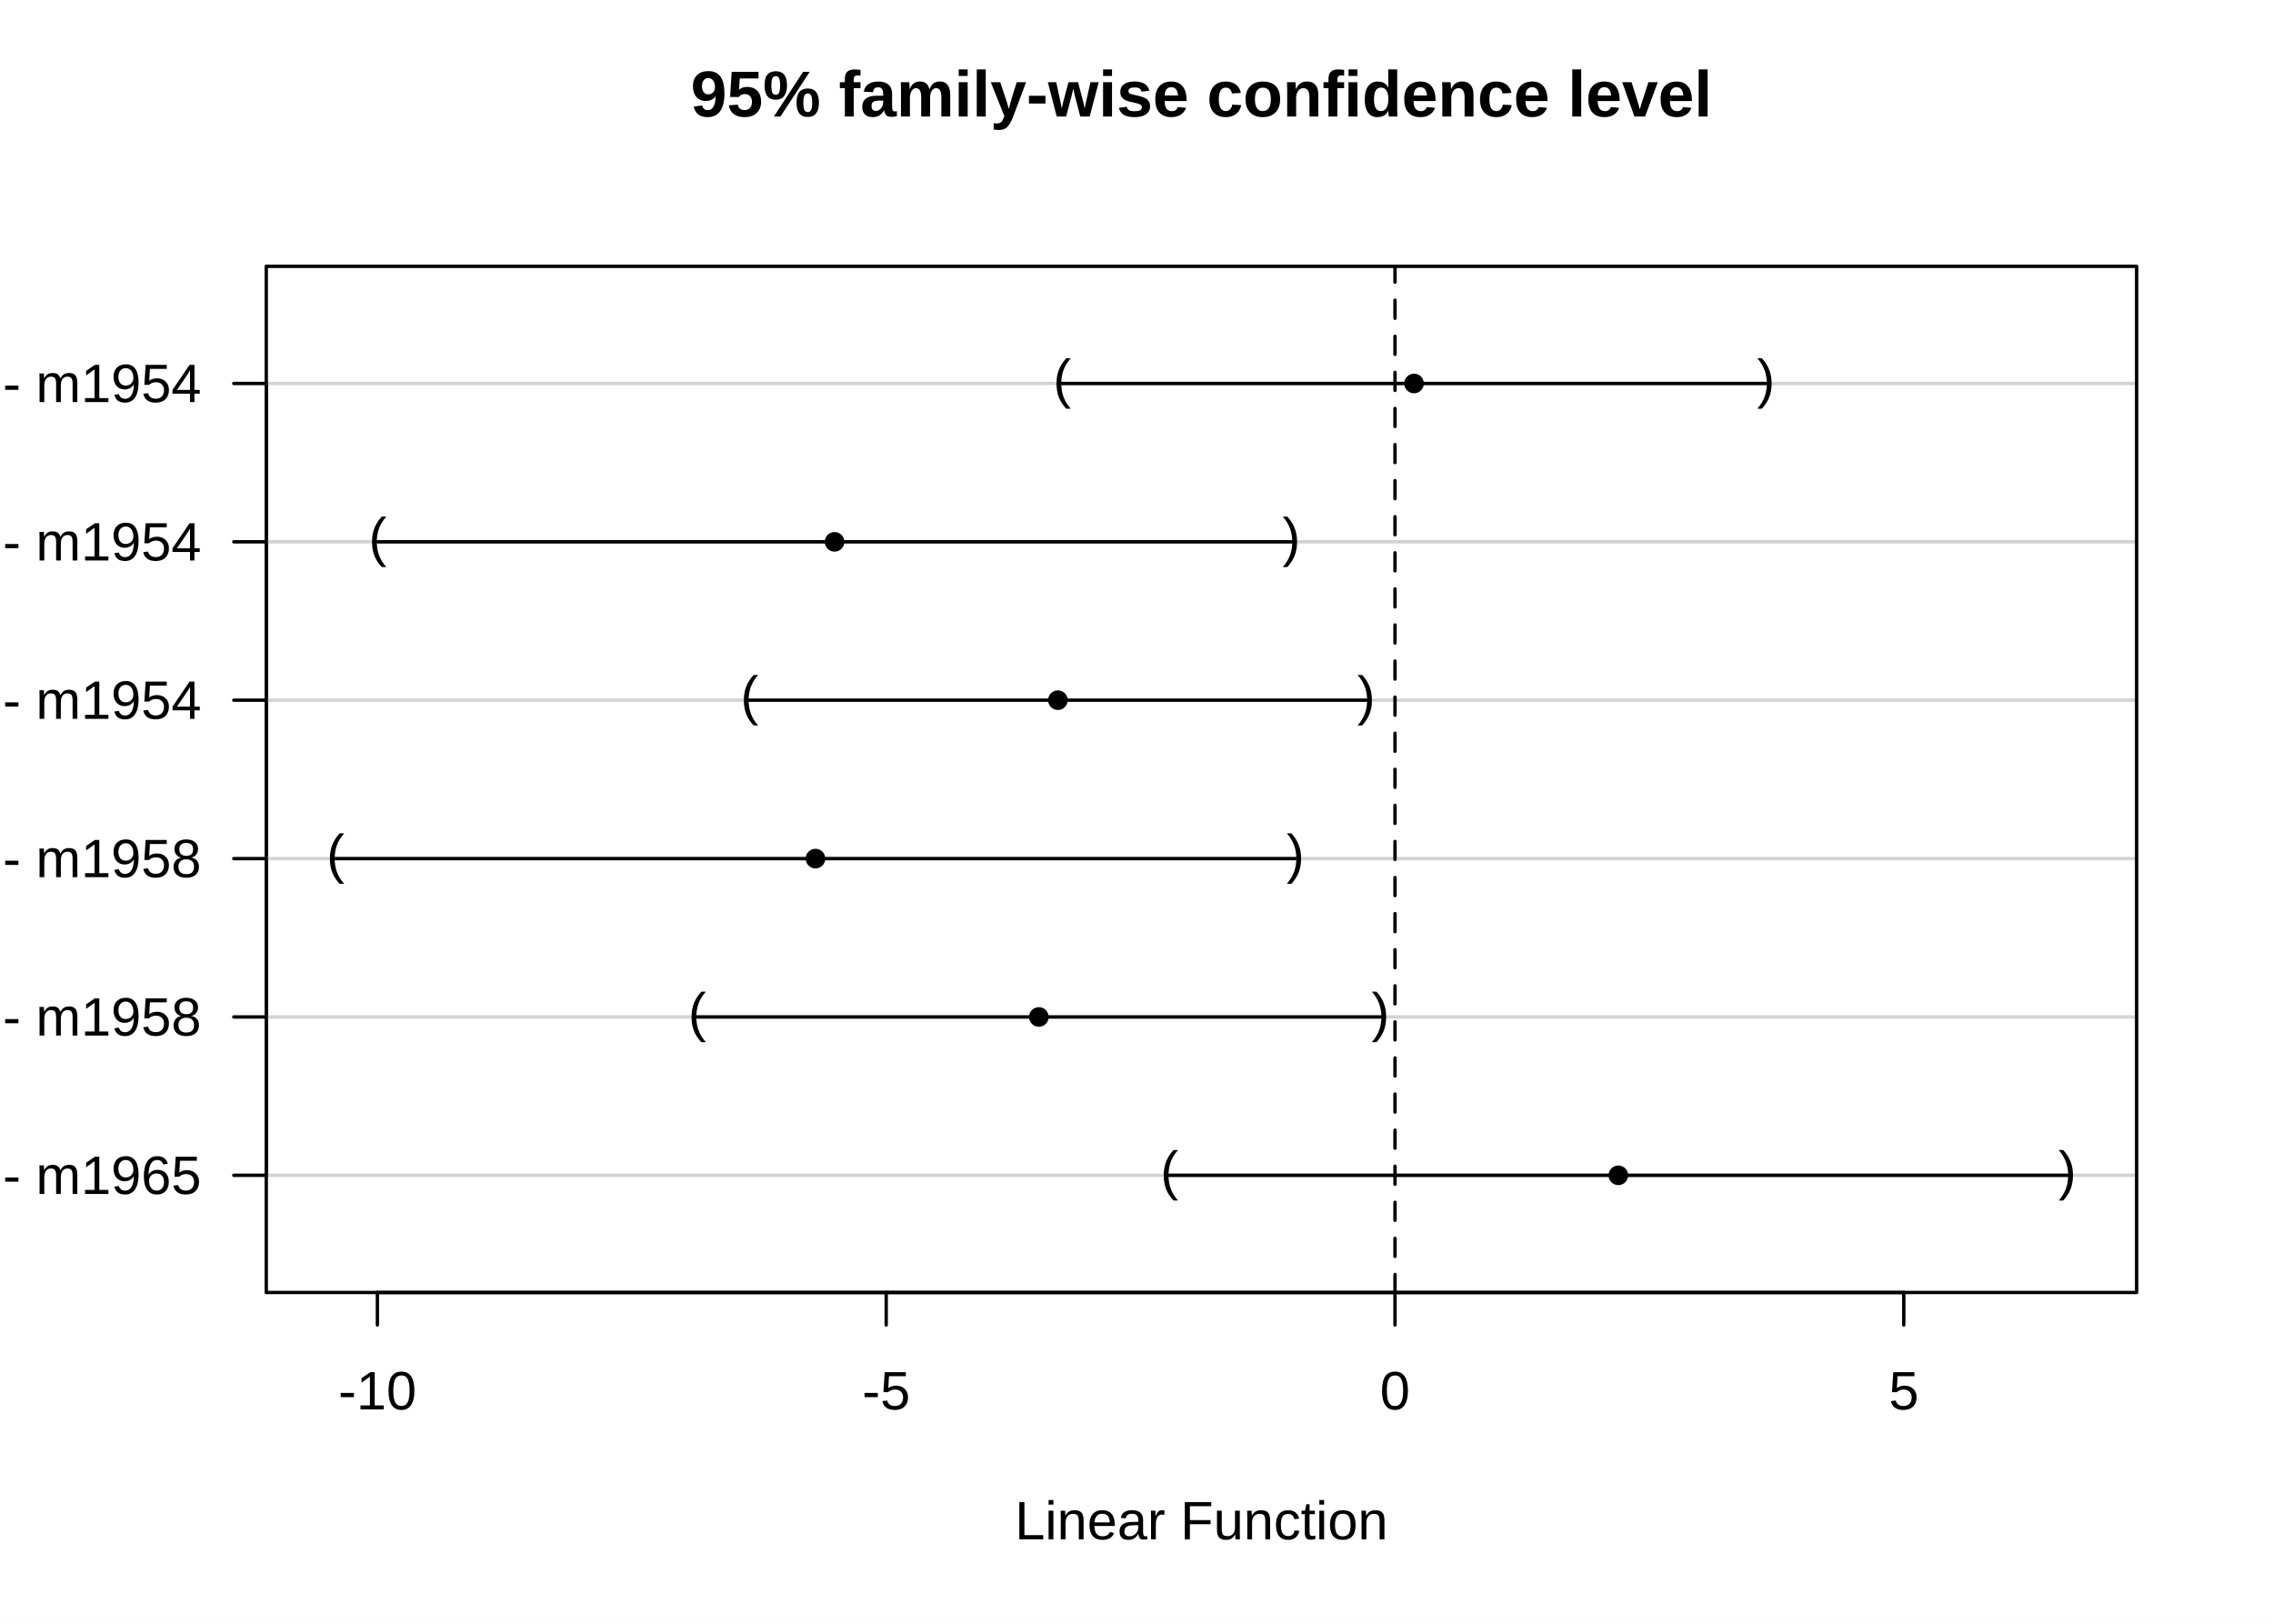
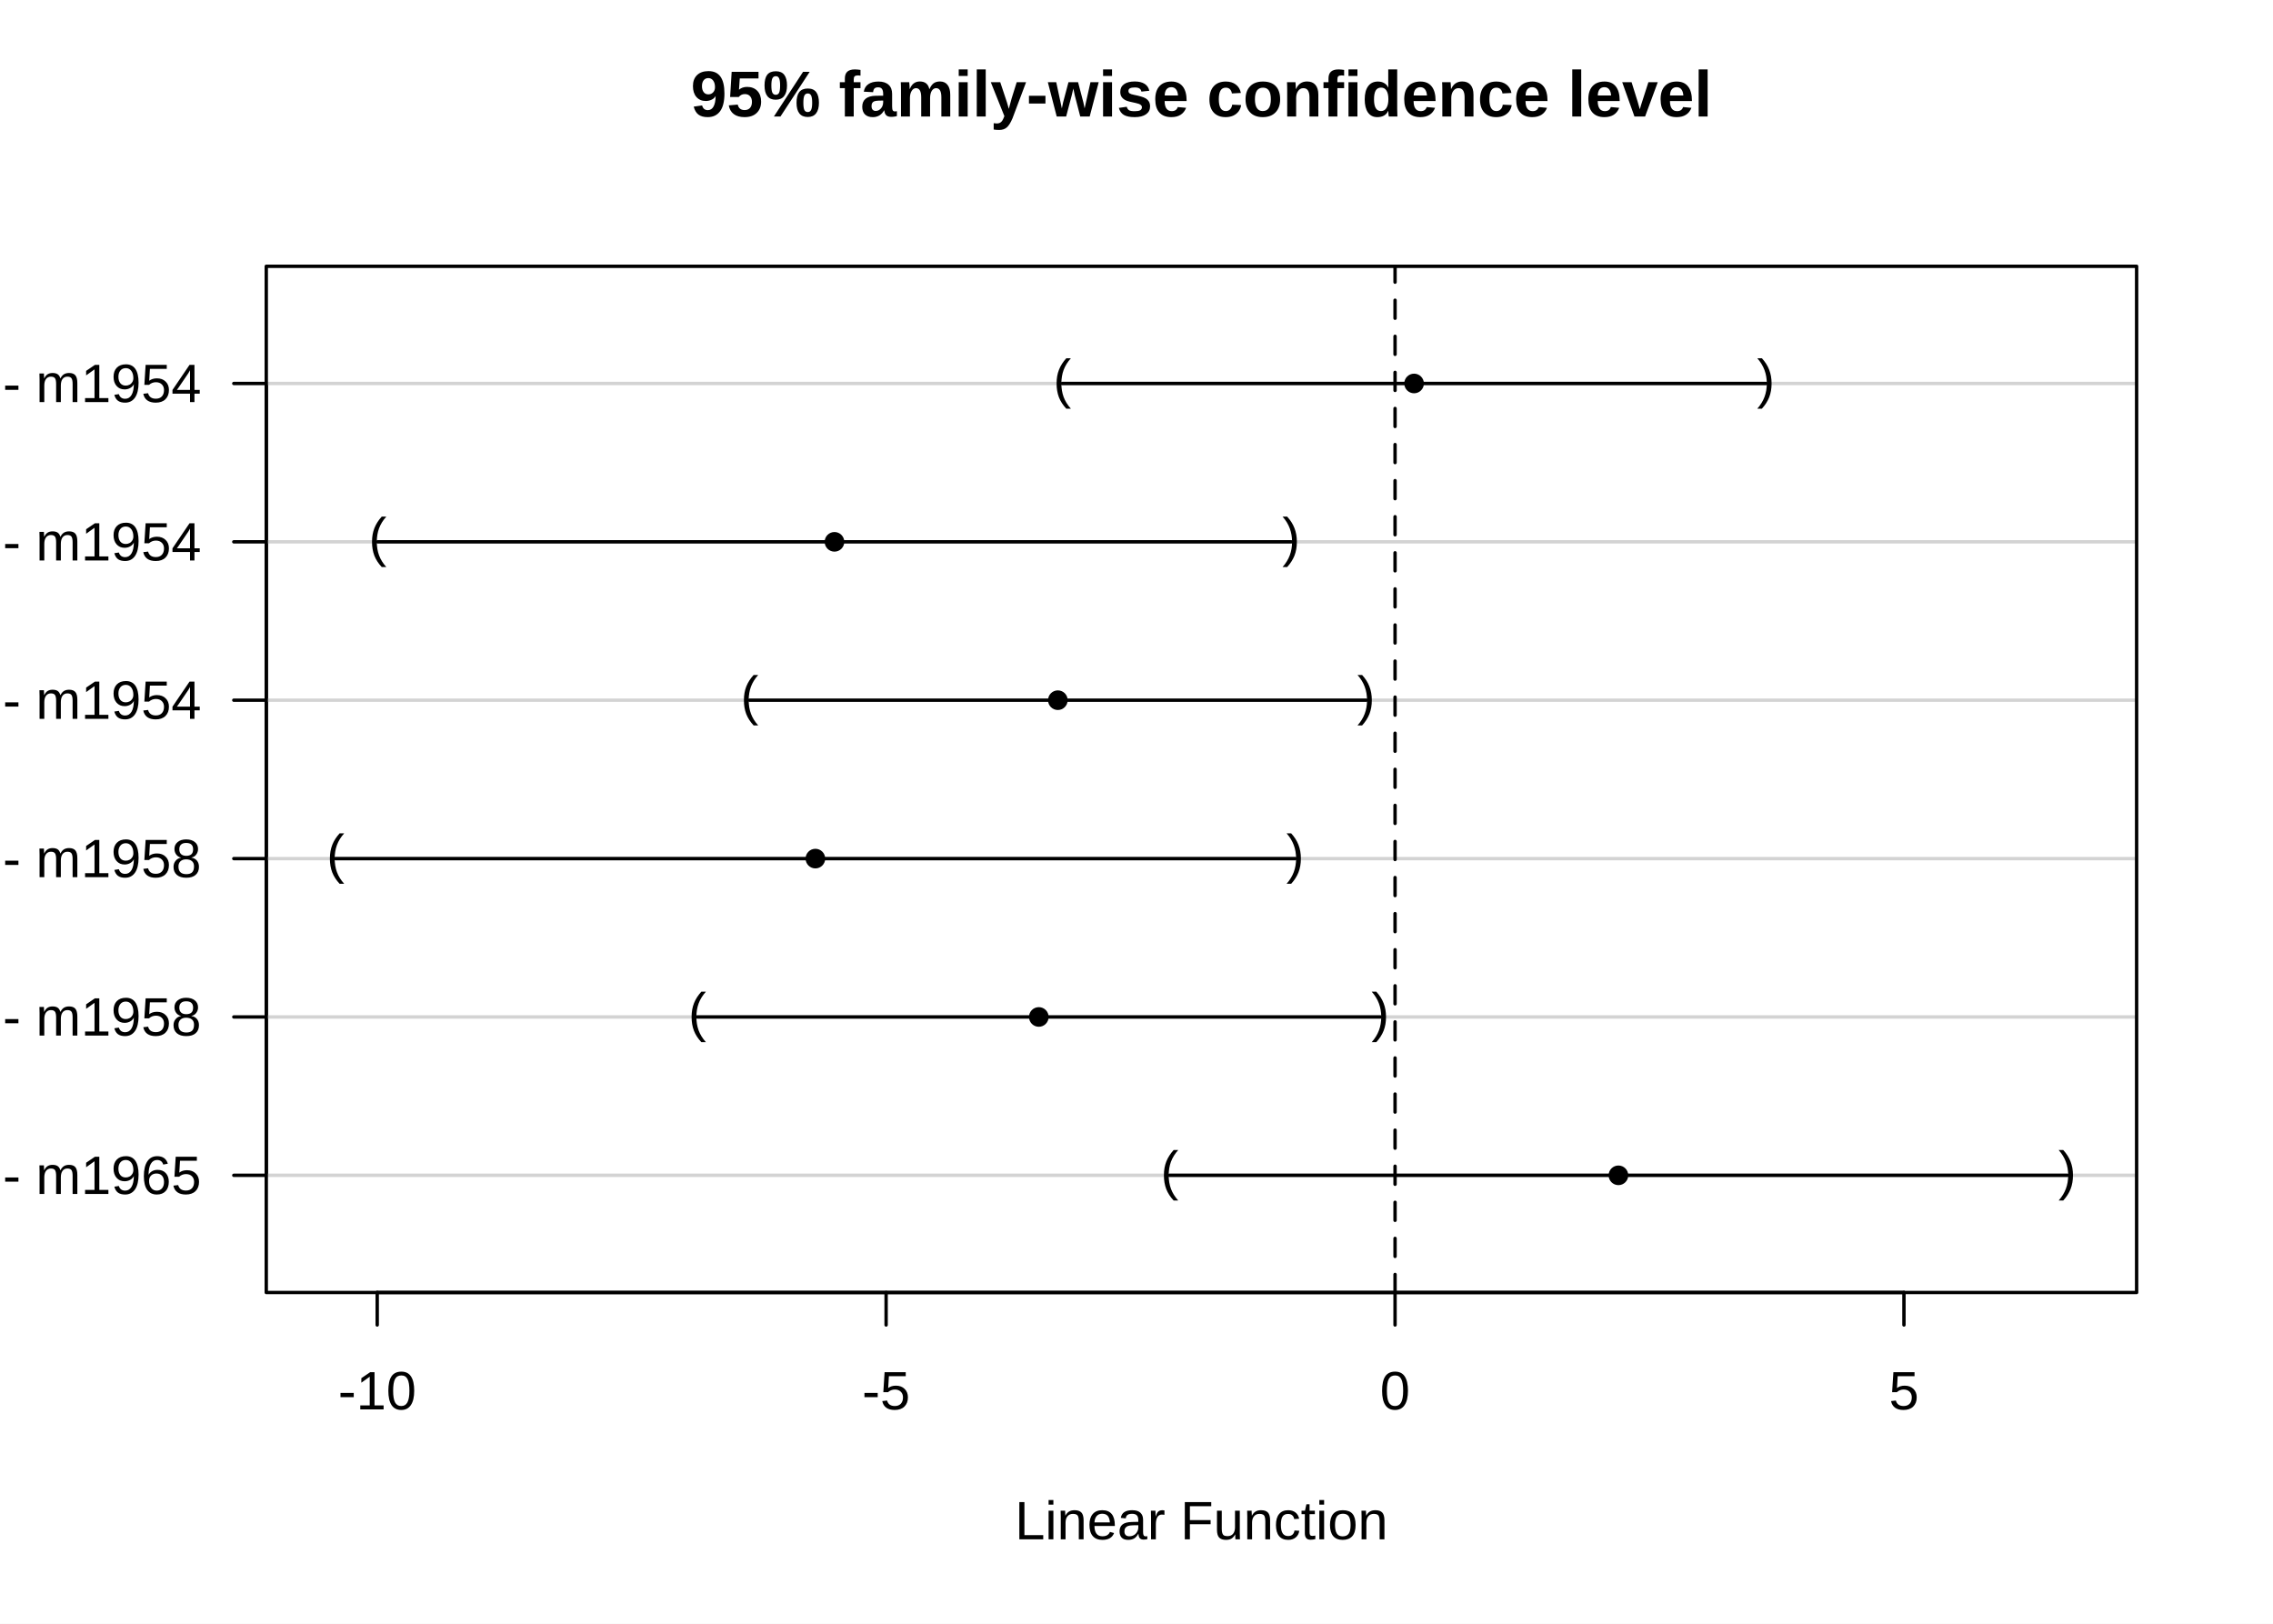
<svg xmlns="http://www.w3.org/2000/svg" viewBox="0 0 504.00 360.00">
  <defs>
    <style type="text/css">
    line, polyline, polygon, path, rect, circle {
      fill: none;
      stroke: #000000;
      stroke-linecap: round;
      stroke-linejoin: round;
      stroke-miterlimit: 10.00;
    }
  </style>
  </defs>
  <rect width="100%" height="100%" style="stroke: none; fill: #FFFFFF;" />
-   <line x1="83.68" y1="286.56" x2="422.13" y2="286.56" style="stroke-width: 0.75;" />
-   <line x1="83.68" y1="286.56" x2="83.68" y2="293.76" style="stroke-width: 0.75;" />
-   <line x1="196.50" y1="286.56" x2="196.50" y2="293.76" style="stroke-width: 0.75;" />
-   <line x1="309.32" y1="286.56" x2="309.32" y2="293.76" style="stroke-width: 0.75;" />
-   <line x1="422.13" y1="286.56" x2="422.13" y2="293.76" style="stroke-width: 0.75;" />
-   <text x="75.01" y="312.48" style="font-size: 12.00px; font-family: Arimo;" textLength="17.34px" lengthAdjust="spacingAndGlyphs">-10</text>
-   <text x="191.17" y="312.48" style="font-size: 12.00px; font-family: Arimo;" textLength="10.67px" lengthAdjust="spacingAndGlyphs">-5</text>
-   <text x="305.98" y="312.48" style="font-size: 12.00px; font-family: Arimo;" textLength="6.67px" lengthAdjust="spacingAndGlyphs">0</text>
-   <text x="418.80" y="312.48" style="font-size: 12.00px; font-family: Arimo;" textLength="6.67px" lengthAdjust="spacingAndGlyphs">5</text>
+   <line x1="83.64" y1="286.56" x2="422.17" y2="286.56" style="stroke-width: 0.75;" />
+   <line x1="83.64" y1="286.56" x2="83.64" y2="293.76" style="stroke-width: 0.75;" />
+   <line x1="196.48" y1="286.56" x2="196.48" y2="293.76" style="stroke-width: 0.75;" />
+   <line x1="309.33" y1="286.56" x2="309.33" y2="293.76" style="stroke-width: 0.75;" />
+   <line x1="422.17" y1="286.56" x2="422.17" y2="293.76" style="stroke-width: 0.75;" />
+   <text x="74.97" y="312.48" style="font-size: 12.00px; font-family: Arimo;" textLength="17.34px" lengthAdjust="spacingAndGlyphs">-10</text>
+   <text x="191.15" y="312.48" style="font-size: 12.00px; font-family: Arimo;" textLength="10.67px" lengthAdjust="spacingAndGlyphs">-5</text>
+   <text x="305.99" y="312.48" style="font-size: 12.00px; font-family: Arimo;" textLength="6.67px" lengthAdjust="spacingAndGlyphs">0</text>
+   <text x="418.83" y="312.48" style="font-size: 12.00px; font-family: Arimo;" textLength="6.67px" lengthAdjust="spacingAndGlyphs">5</text>
  <line x1="59.04" y1="260.58" x2="59.04" y2="85.02" style="stroke-width: 0.75;" />
  <line x1="59.04" y1="260.58" x2="51.84" y2="260.58" style="stroke-width: 0.75;" />
  <line x1="59.04" y1="225.47" x2="51.84" y2="225.47" style="stroke-width: 0.75;" />
  <line x1="59.04" y1="190.36" x2="51.84" y2="190.36" style="stroke-width: 0.75;" />
  <line x1="59.04" y1="155.24" x2="51.84" y2="155.24" style="stroke-width: 0.75;" />
  <line x1="59.04" y1="120.13" x2="51.84" y2="120.13" style="stroke-width: 0.75;" />
  <line x1="59.04" y1="85.02" x2="51.84" y2="85.02" style="stroke-width: 0.75;" />
  <text x="-39.41" y="264.71" style="font-size: 12.00px; font-family: Arimo;" textLength="84.05px" lengthAdjust="spacingAndGlyphs">m1966 - m1965</text>
  <text x="-39.41" y="229.59" style="font-size: 12.00px; font-family: Arimo;" textLength="84.05px" lengthAdjust="spacingAndGlyphs">m1966 - m1958</text>
  <text x="-39.41" y="194.48" style="font-size: 12.00px; font-family: Arimo;" textLength="84.05px" lengthAdjust="spacingAndGlyphs">m1965 - m1958</text>
  <text x="-39.41" y="159.37" style="font-size: 12.00px; font-family: Arimo;" textLength="84.05px" lengthAdjust="spacingAndGlyphs">m1966 - m1954</text>
  <text x="-39.41" y="124.26" style="font-size: 12.00px; font-family: Arimo;" textLength="84.05px" lengthAdjust="spacingAndGlyphs">m1965 - m1954</text>
  <text x="-39.41" y="89.15" style="font-size: 12.00px; font-family: Arimo;" textLength="84.05px" lengthAdjust="spacingAndGlyphs">m1958 - m1954</text>
  <defs>
    <clipPath id="cpNTkuMDR8NDczLjc2fDI4Ni41Nnw1OS4wNA==">
      <rect x="59.04" y="59.04" width="414.72" height="227.52" />
    </clipPath>
  </defs>
  <line x1="59.04" y1="85.02" x2="473.76" y2="85.02" style="stroke-width: 0.75; stroke: #D3D3D3;" clip-path="url(#cpNTkuMDR8NDczLjc2fDI4Ni41Nnw1OS4wNA==)" />
  <line x1="59.04" y1="120.13" x2="473.76" y2="120.13" style="stroke-width: 0.75; stroke: #D3D3D3;" clip-path="url(#cpNTkuMDR8NDczLjc2fDI4Ni41Nnw1OS4wNA==)" />
  <line x1="59.04" y1="155.24" x2="473.76" y2="155.24" style="stroke-width: 0.75; stroke: #D3D3D3;" clip-path="url(#cpNTkuMDR8NDczLjc2fDI4Ni41Nnw1OS4wNA==)" />
  <line x1="59.04" y1="190.36" x2="473.76" y2="190.36" style="stroke-width: 0.75; stroke: #D3D3D3;" clip-path="url(#cpNTkuMDR8NDczLjc2fDI4Ni41Nnw1OS4wNA==)" />
  <line x1="59.04" y1="225.47" x2="473.76" y2="225.47" style="stroke-width: 0.75; stroke: #D3D3D3;" clip-path="url(#cpNTkuMDR8NDczLjc2fDI4Ni41Nnw1OS4wNA==)" />
  <line x1="59.04" y1="260.58" x2="473.76" y2="260.58" style="stroke-width: 0.75; stroke: #D3D3D3;" clip-path="url(#cpNTkuMDR8NDczLjc2fDI4Ni41Nnw1OS4wNA==)" />
-   <line x1="309.32" y1="286.56" x2="309.32" y2="59.04" style="stroke-width: 0.75; stroke-dasharray: 4.00,4.00;" clip-path="url(#cpNTkuMDR8NDczLjc2fDI4Ni41Nnw1OS4wNA==)" />
-   <line x1="235.50" y1="85.02" x2="391.58" y2="85.02" style="stroke-width: 0.75;" clip-path="url(#cpNTkuMDR8NDczLjc2fDI4Ni41Nnw1OS4wNA==)" />
-   <line x1="83.74" y1="120.13" x2="286.35" y2="120.13" style="stroke-width: 0.75;" clip-path="url(#cpNTkuMDR8NDczLjc2fDI4Ni41Nnw1OS4wNA==)" />
-   <line x1="166.19" y1="155.24" x2="302.95" y2="155.24" style="stroke-width: 0.75;" clip-path="url(#cpNTkuMDR8NDczLjc2fDI4Ni41Nnw1OS4wNA==)" />
-   <line x1="74.40" y1="190.36" x2="287.24" y2="190.36" style="stroke-width: 0.75;" clip-path="url(#cpNTkuMDR8NDczLjc2fDI4Ni41Nnw1OS4wNA==)" />
-   <line x1="154.59" y1="225.47" x2="306.10" y2="225.47" style="stroke-width: 0.75;" clip-path="url(#cpNTkuMDR8NDczLjc2fDI4Ni41Nnw1OS4wNA==)" />
-   <line x1="259.29" y1="260.58" x2="458.40" y2="260.58" style="stroke-width: 0.75;" clip-path="url(#cpNTkuMDR8NDczLjc2fDI4Ni41Nnw1OS4wNA==)" />
+   <line x1="309.33" y1="286.56" x2="309.33" y2="59.04" style="stroke-width: 0.75; stroke-dasharray: 4.00,4.00;" clip-path="url(#cpNTkuMDR8NDczLjc2fDI4Ni41Nnw1OS4wNA==)" />
+   <line x1="235.53" y1="85.02" x2="391.57" y2="85.02" style="stroke-width: 0.75;" clip-path="url(#cpNTkuMDR8NDczLjc2fDI4Ni41Nnw1OS4wNA==)" />
+   <line x1="83.74" y1="120.13" x2="286.31" y2="120.13" style="stroke-width: 0.75;" clip-path="url(#cpNTkuMDR8NDczLjc2fDI4Ni41Nnw1OS4wNA==)" />
+   <line x1="166.20" y1="155.24" x2="302.93" y2="155.24" style="stroke-width: 0.75;" clip-path="url(#cpNTkuMDR8NDczLjc2fDI4Ni41Nnw1OS4wNA==)" />
+   <line x1="74.40" y1="190.36" x2="287.20" y2="190.36" style="stroke-width: 0.75;" clip-path="url(#cpNTkuMDR8NDczLjc2fDI4Ni41Nnw1OS4wNA==)" />
+   <line x1="154.60" y1="225.47" x2="306.08" y2="225.47" style="stroke-width: 0.75;" clip-path="url(#cpNTkuMDR8NDczLjc2fDI4Ni41Nnw1OS4wNA==)" />
+   <line x1="259.32" y1="260.58" x2="458.40" y2="260.58" style="stroke-width: 0.75;" clip-path="url(#cpNTkuMDR8NDczLjc2fDI4Ni41Nnw1OS4wNA==)" />
  <g clip-path="url(#cpNTkuMDR8NDczLjc2fDI4Ni41Nnw1OS4wNA==)">
-     <text x="233.51" y="88.13" style="font-size: 12.00px; font-family: Arimo;" textLength="4.00px" lengthAdjust="spacingAndGlyphs">(</text>
+     <text x="233.53" y="88.13" style="font-size: 12.00px; font-family: Arimo;" textLength="4.00px" lengthAdjust="spacingAndGlyphs">(</text>
  </g>
  <g clip-path="url(#cpNTkuMDR8NDczLjc2fDI4Ni41Nnw1OS4wNA==)">
    <text x="81.74" y="123.24" style="font-size: 12.00px; font-family: Arimo;" textLength="4.00px" lengthAdjust="spacingAndGlyphs">(</text>
  </g>
  <g clip-path="url(#cpNTkuMDR8NDczLjc2fDI4Ni41Nnw1OS4wNA==)">
-     <text x="164.19" y="158.35" style="font-size: 12.00px; font-family: Arimo;" textLength="4.00px" lengthAdjust="spacingAndGlyphs">(</text>
+     <text x="164.20" y="158.35" style="font-size: 12.00px; font-family: Arimo;" textLength="4.00px" lengthAdjust="spacingAndGlyphs">(</text>
  </g>
  <g clip-path="url(#cpNTkuMDR8NDczLjc2fDI4Ni41Nnw1OS4wNA==)">
    <text x="72.40" y="193.46" style="font-size: 12.00px; font-family: Arimo;" textLength="4.00px" lengthAdjust="spacingAndGlyphs">(</text>
  </g>
  <g clip-path="url(#cpNTkuMDR8NDczLjc2fDI4Ni41Nnw1OS4wNA==)">
-     <text x="152.59" y="228.57" style="font-size: 12.00px; font-family: Arimo;" textLength="4.00px" lengthAdjust="spacingAndGlyphs">(</text>
+     <text x="152.60" y="228.57" style="font-size: 12.00px; font-family: Arimo;" textLength="4.00px" lengthAdjust="spacingAndGlyphs">(</text>
  </g>
  <g clip-path="url(#cpNTkuMDR8NDczLjc2fDI4Ni41Nnw1OS4wNA==)">
-     <text x="257.29" y="263.68" style="font-size: 12.00px; font-family: Arimo;" textLength="4.00px" lengthAdjust="spacingAndGlyphs">(</text>
+     <text x="257.33" y="263.68" style="font-size: 12.00px; font-family: Arimo;" textLength="4.00px" lengthAdjust="spacingAndGlyphs">(</text>
  </g>
  <g clip-path="url(#cpNTkuMDR8NDczLjc2fDI4Ni41Nnw1OS4wNA==)">
-     <text x="389.58" y="88.13" style="font-size: 12.00px; font-family: Arimo;" textLength="4.00px" lengthAdjust="spacingAndGlyphs">)</text>
+     <text x="389.57" y="88.13" style="font-size: 12.00px; font-family: Arimo;" textLength="4.00px" lengthAdjust="spacingAndGlyphs">)</text>
  </g>
  <g clip-path="url(#cpNTkuMDR8NDczLjc2fDI4Ni41Nnw1OS4wNA==)">
-     <text x="284.35" y="123.24" style="font-size: 12.00px; font-family: Arimo;" textLength="4.00px" lengthAdjust="spacingAndGlyphs">)</text>
+     <text x="284.31" y="123.24" style="font-size: 12.00px; font-family: Arimo;" textLength="4.00px" lengthAdjust="spacingAndGlyphs">)</text>
  </g>
  <g clip-path="url(#cpNTkuMDR8NDczLjc2fDI4Ni41Nnw1OS4wNA==)">
-     <text x="300.95" y="158.35" style="font-size: 12.00px; font-family: Arimo;" textLength="4.00px" lengthAdjust="spacingAndGlyphs">)</text>
+     <text x="300.93" y="158.35" style="font-size: 12.00px; font-family: Arimo;" textLength="4.00px" lengthAdjust="spacingAndGlyphs">)</text>
  </g>
  <g clip-path="url(#cpNTkuMDR8NDczLjc2fDI4Ni41Nnw1OS4wNA==)">
-     <text x="285.25" y="193.46" style="font-size: 12.00px; font-family: Arimo;" textLength="4.00px" lengthAdjust="spacingAndGlyphs">)</text>
+     <text x="285.20" y="193.46" style="font-size: 12.00px; font-family: Arimo;" textLength="4.00px" lengthAdjust="spacingAndGlyphs">)</text>
  </g>
  <g clip-path="url(#cpNTkuMDR8NDczLjc2fDI4Ni41Nnw1OS4wNA==)">
-     <text x="304.11" y="228.57" style="font-size: 12.00px; font-family: Arimo;" textLength="4.00px" lengthAdjust="spacingAndGlyphs">)</text>
+     <text x="304.08" y="228.57" style="font-size: 12.00px; font-family: Arimo;" textLength="4.00px" lengthAdjust="spacingAndGlyphs">)</text>
  </g>
  <g clip-path="url(#cpNTkuMDR8NDczLjc2fDI4Ni41Nnw1OS4wNA==)">
    <text x="456.40" y="263.68" style="font-size: 12.00px; font-family: Arimo;" textLength="4.00px" lengthAdjust="spacingAndGlyphs">)</text>
  </g>
-   <circle cx="313.54" cy="85.02" r="1.80" style="stroke-width: 0.75; fill: #000000;" clip-path="url(#cpNTkuMDR8NDczLjc2fDI4Ni41Nnw1OS4wNA==)" />
-   <circle cx="185.05" cy="120.13" r="1.80" style="stroke-width: 0.75; fill: #000000;" clip-path="url(#cpNTkuMDR8NDczLjc2fDI4Ni41Nnw1OS4wNA==)" />
-   <circle cx="234.57" cy="155.24" r="1.80" style="stroke-width: 0.75; fill: #000000;" clip-path="url(#cpNTkuMDR8NDczLjc2fDI4Ni41Nnw1OS4wNA==)" />
-   <circle cx="180.82" cy="190.36" r="1.80" style="stroke-width: 0.75; fill: #000000;" clip-path="url(#cpNTkuMDR8NDczLjc2fDI4Ni41Nnw1OS4wNA==)" />
-   <circle cx="230.35" cy="225.47" r="1.80" style="stroke-width: 0.75; fill: #000000;" clip-path="url(#cpNTkuMDR8NDczLjc2fDI4Ni41Nnw1OS4wNA==)" />
-   <circle cx="358.84" cy="260.58" r="1.80" style="stroke-width: 0.75; fill: #000000;" clip-path="url(#cpNTkuMDR8NDczLjc2fDI4Ni41Nnw1OS4wNA==)" />
+   <circle cx="313.55" cy="85.02" r="1.80" style="stroke-width: 0.75; fill: #000000;" clip-path="url(#cpNTkuMDR8NDczLjc2fDI4Ni41Nnw1OS4wNA==)" />
+   <circle cx="185.03" cy="120.13" r="1.80" style="stroke-width: 0.75; fill: #000000;" clip-path="url(#cpNTkuMDR8NDczLjc2fDI4Ni41Nnw1OS4wNA==)" />
+   <circle cx="234.56" cy="155.24" r="1.80" style="stroke-width: 0.75; fill: #000000;" clip-path="url(#cpNTkuMDR8NDczLjc2fDI4Ni41Nnw1OS4wNA==)" />
+   <circle cx="180.80" cy="190.36" r="1.80" style="stroke-width: 0.75; fill: #000000;" clip-path="url(#cpNTkuMDR8NDczLjc2fDI4Ni41Nnw1OS4wNA==)" />
+   <circle cx="230.34" cy="225.47" r="1.80" style="stroke-width: 0.75; fill: #000000;" clip-path="url(#cpNTkuMDR8NDczLjc2fDI4Ni41Nnw1OS4wNA==)" />
+   <circle cx="358.86" cy="260.58" r="1.80" style="stroke-width: 0.75; fill: #000000;" clip-path="url(#cpNTkuMDR8NDczLjc2fDI4Ni41Nnw1OS4wNA==)" />
  <defs>
    <clipPath id="cpMC4wMHw1MDQuMDB8MzYwLjAwfDAuMDA=">
      <rect x="0.00" y="0.00" width="504.00" height="360.00" />
    </clipPath>
  </defs>
  <g clip-path="url(#cpMC4wMHw1MDQuMDB8MzYwLjAwfDAuMDA=)">
    <text x="153.15" y="25.83" style="font-size: 14.40px; font-weight: bold; font-family: Arimo;" textLength="226.50px" lengthAdjust="spacingAndGlyphs">95% family-wise confidence level</text>
  </g>
  <g clip-path="url(#cpMC4wMHw1MDQuMDB8MzYwLjAwfDAuMDA=)">
    <text x="266.40" y="43.11" style="font-size: 14.40px; font-weight: bold; font-family: Arimo;" textLength="0.00px" lengthAdjust="spacingAndGlyphs" />
  </g>
  <g clip-path="url(#cpMC4wMHw1MDQuMDB8MzYwLjAwfDAuMDA=)">
    <text x="225.04" y="341.28" style="font-size: 12.00px; font-family: Arimo;" textLength="82.72px" lengthAdjust="spacingAndGlyphs">Linear Function</text>
  </g>
  <polyline points="59.04,286.56 473.76,286.56 473.76,59.04 59.04,59.04 59.04,286.56 " style="stroke-width: 0.75;" clip-path="url(#cpMC4wMHw1MDQuMDB8MzYwLjAwfDAuMDA=)" />
</svg>
